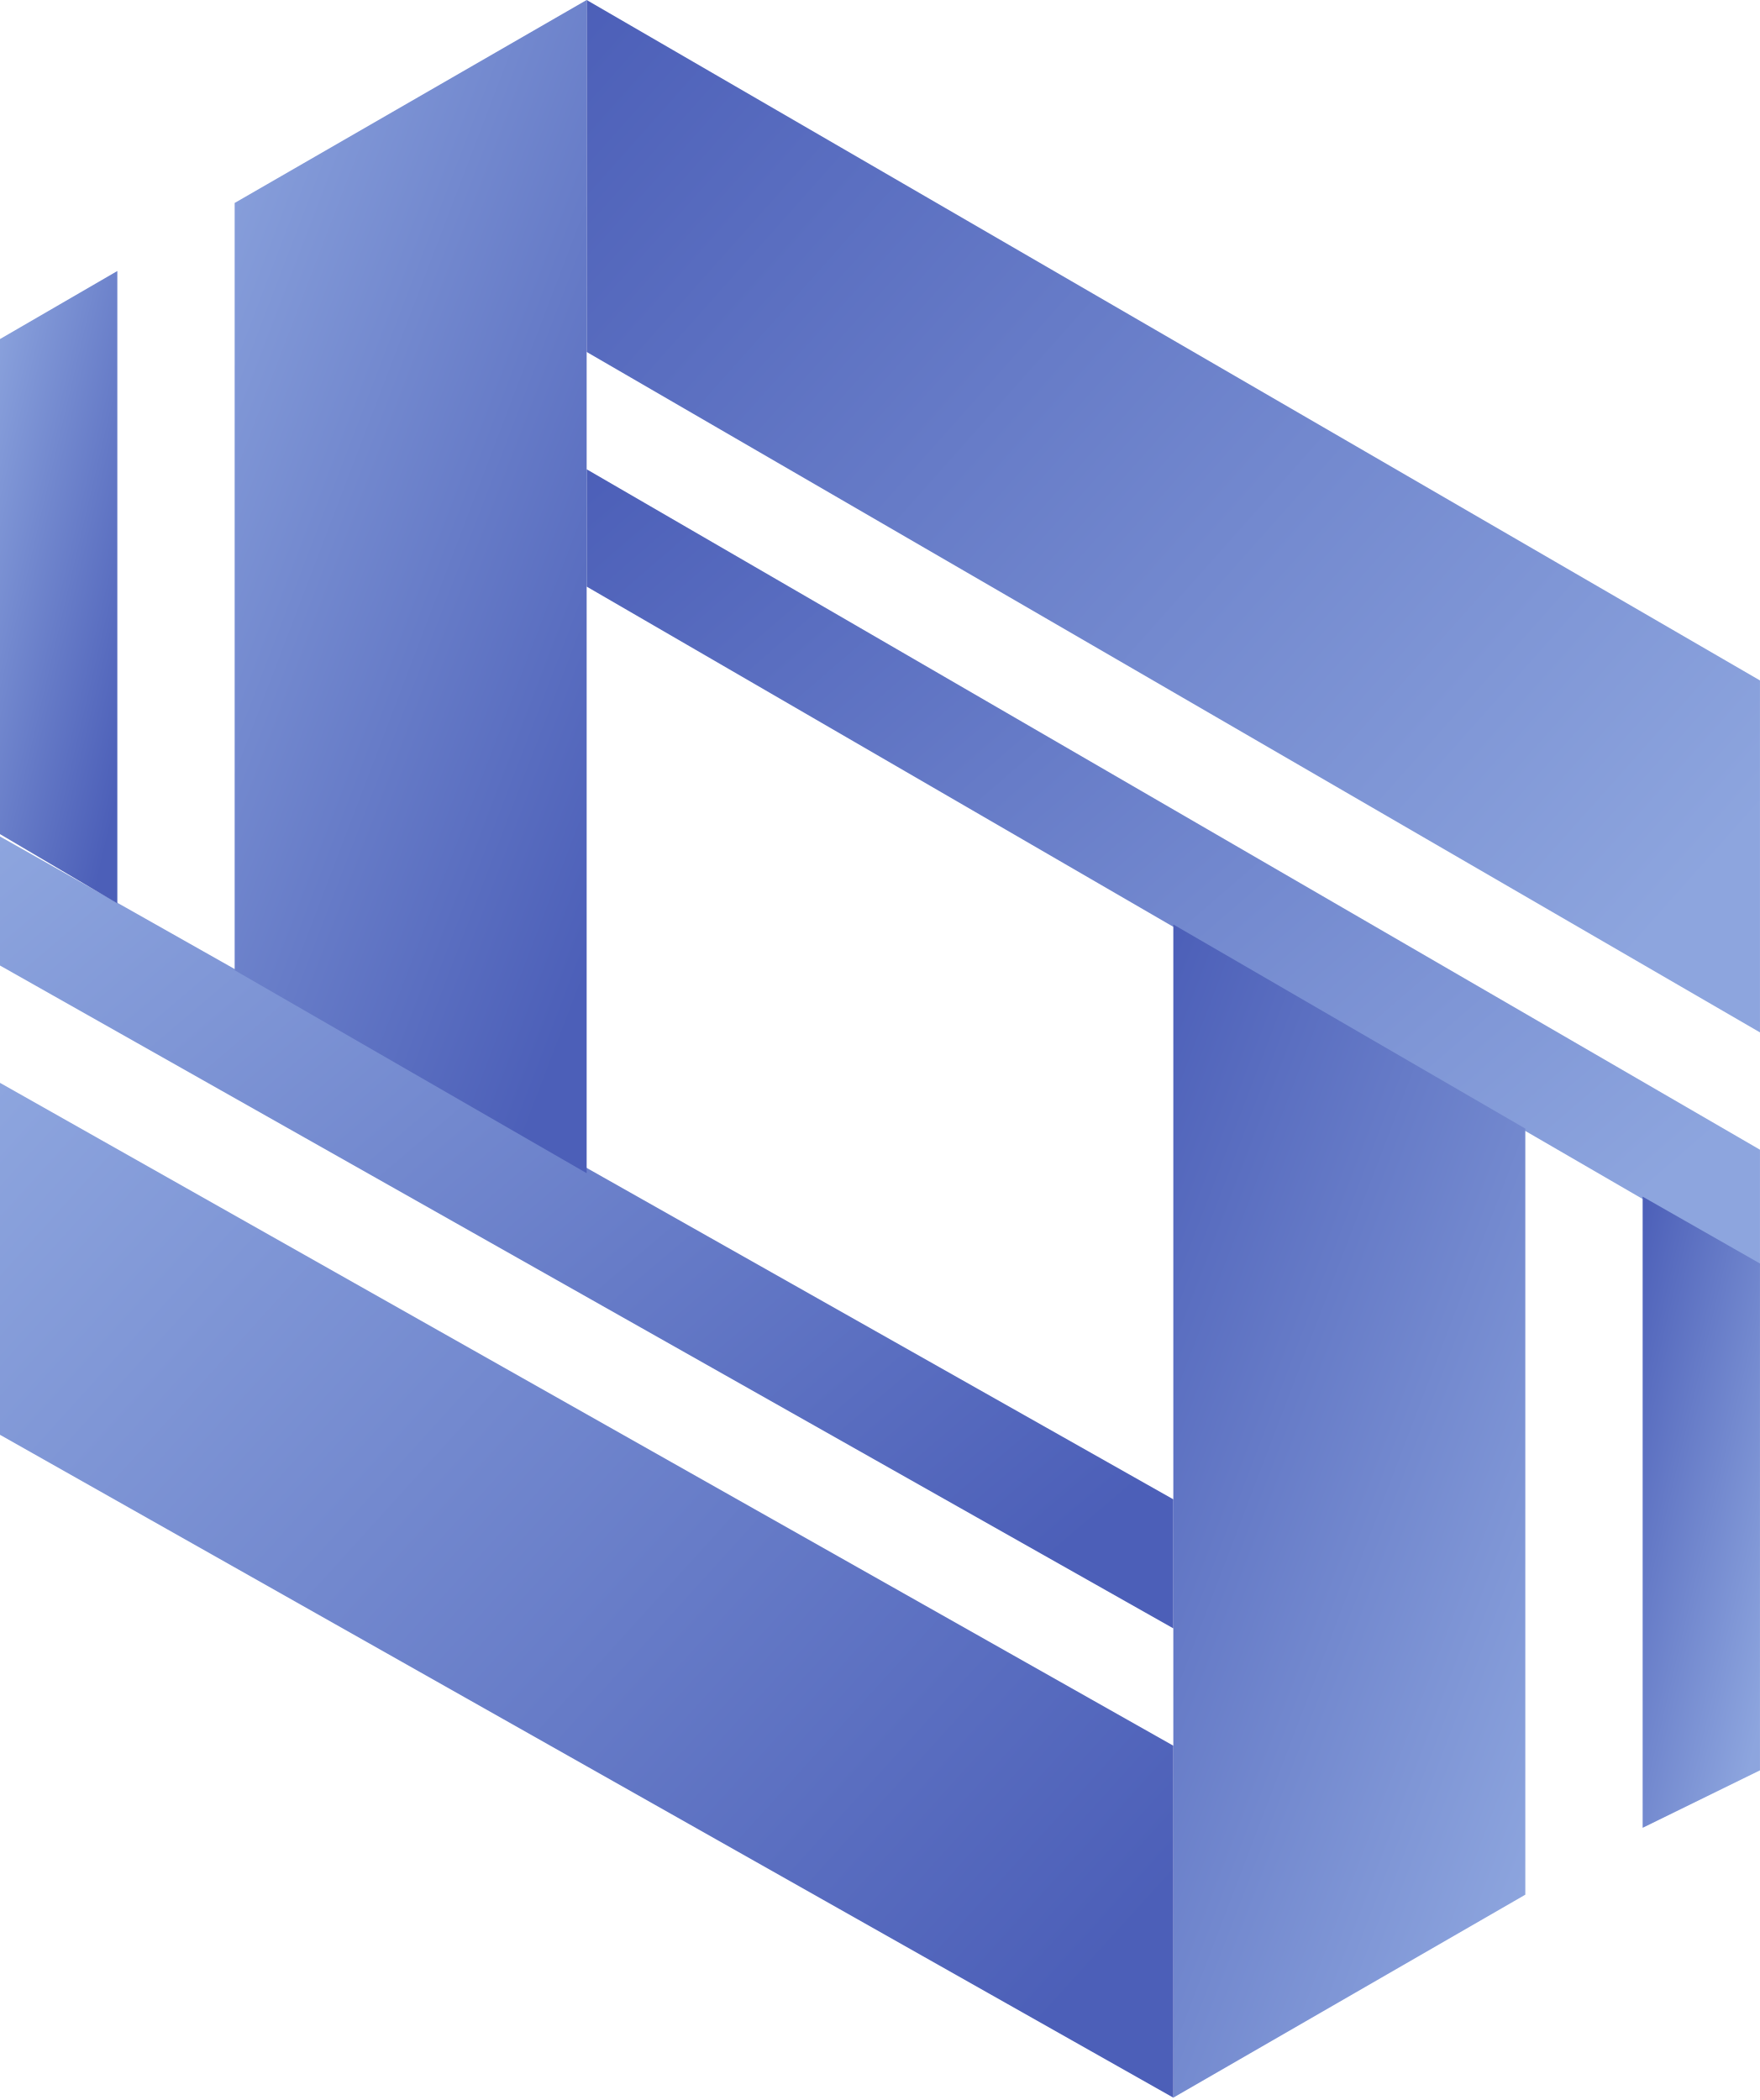
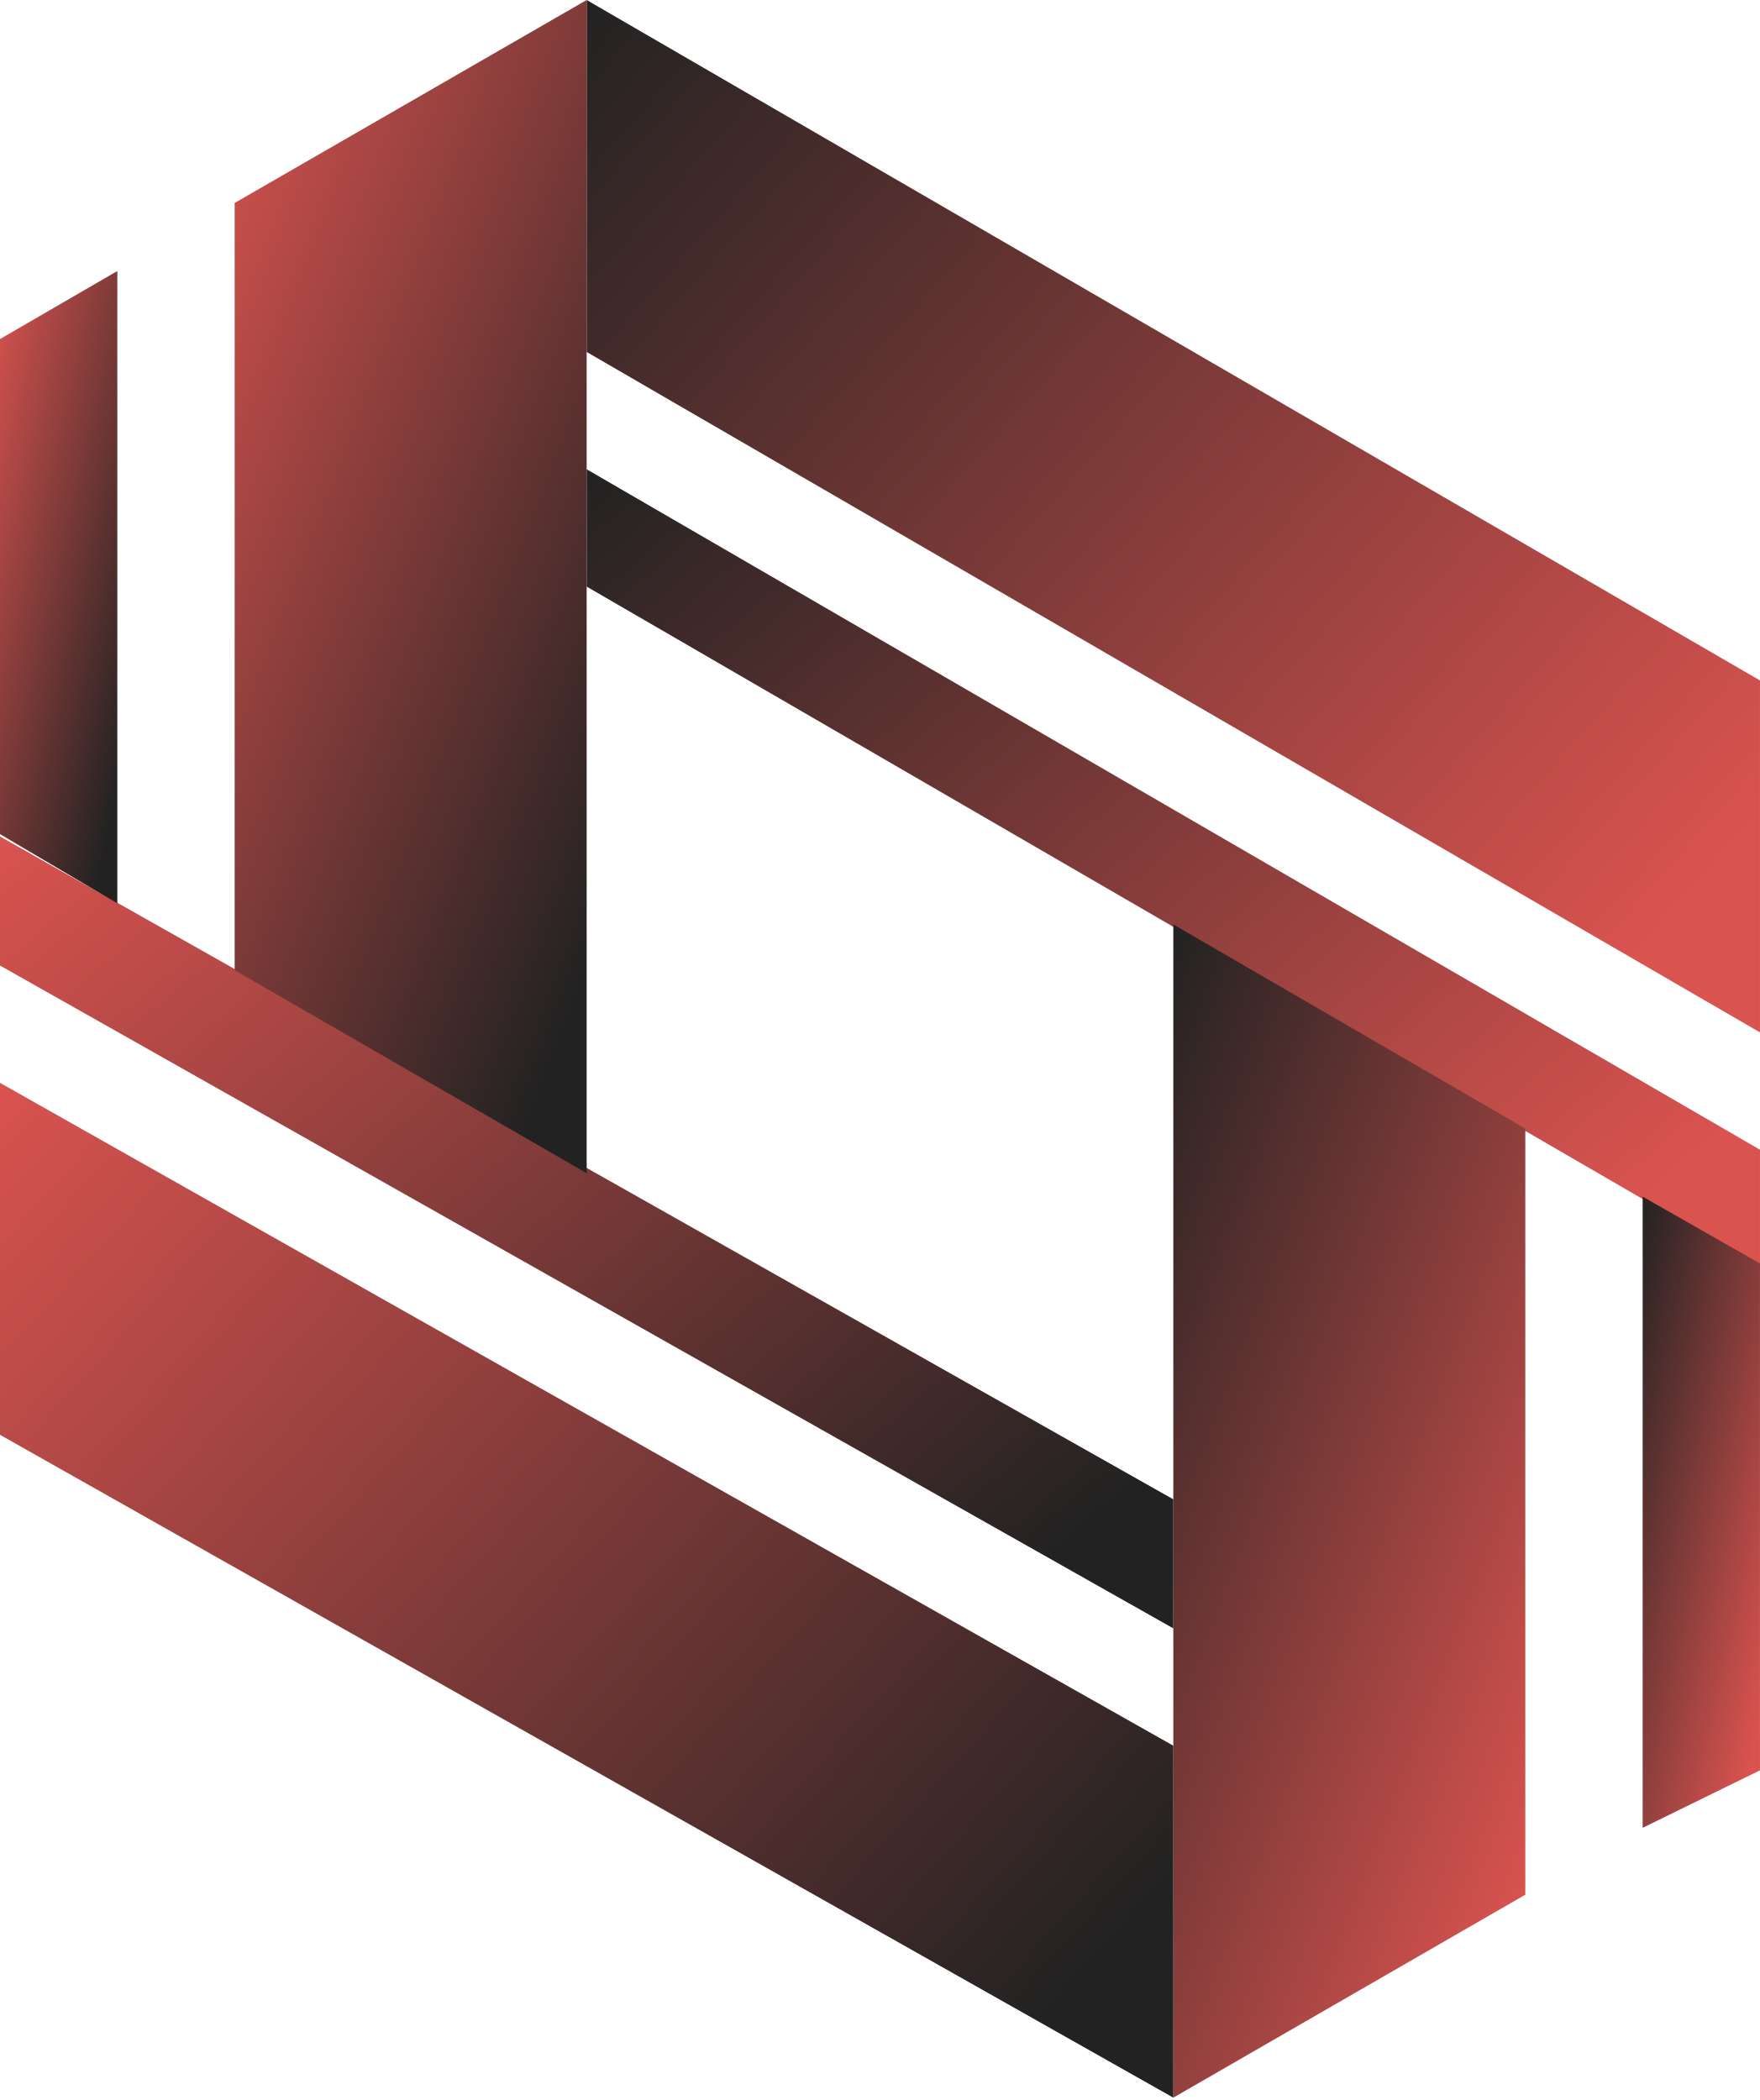
<svg xmlns="http://www.w3.org/2000/svg" width="150" height="179" viewBox="0 0 150 179">
  <defs>
-     <linearGradient id="grad1" x1="0%" y1="0%" x2="100%" y2="78.9%">
+     <linearGradient id="grad0" x1="0%" y1="0%" x2="78.9%" y2="100%">
      <stop offset="0%" style="stop-color:#4C5FB8;stop-opacity:1" />
      <stop offset="100%" style="stop-color:#8DA5DE;stop-opacity:1" />
    </linearGradient>
+     <linearGradient id="grad1" x1="0%" y1="0%" x2="100%" y2="78.9%">
+       <stop offset="0%" style="stop-color:#222222;stop-opacity:1" />
+       <stop offset="100%" style="stop-color:#D9534F;stop-opacity:1" />
+     </linearGradient>
    <linearGradient id="grad2" x1="0%" y1="0%" x2="78.9%" y2="100%">
-       <stop offset="0%" style="stop-color:#4C5FB8;stop-opacity:1" />
-       <stop offset="100%" style="stop-color:#8DA5DE;stop-opacity:1" />
+       <stop offset="0%" style="stop-color:#222222;stop-opacity:1" />
+       <stop offset="100%" style="stop-color:#D9534F;stop-opacity:1" />
    </linearGradient>
    <linearGradient id="grad3" x1="100%" y1="78.9%" x2="0%" y2="0%">
-       <stop offset="0%" style="stop-color:#4C5FB8;stop-opacity:1" />
-       <stop offset="100%" style="stop-color:#8DA5DE;stop-opacity:1" />
+       <stop offset="0%" style="stop-color:#222222;stop-opacity:1" />
+       <stop offset="100%" style="stop-color:#D9534F;stop-opacity:1" />
    </linearGradient>
    <linearGradient id="grad4" x1="78.9%" y1="100%" x2="0%" y2="0%">
-       <stop offset="0%" style="stop-color:#4C5FB8;stop-opacity:1" />
-       <stop offset="100%" style="stop-color:#8DA5DE;stop-opacity:1" />
+       <stop offset="0%" style="stop-color:#222222;stop-opacity:1" />
+       <stop offset="100%" style="stop-color:#D9534F;stop-opacity:1" />
    </linearGradient>
  </defs>
  <g fill="url(#grad1)">
    <polygon points="50,0 150,58 150,88 50,30" />
    <polygon points="50,40 150,98 150,108 50,50" />
  </g>
  <g fill="url(#grad2)">
    <polygon points="100,78.8 100,178.8 130,161.5 130,96.2" />
    <polygon points="140,102 140,155.8 150,150.9 150,107.7" />
  </g>
  <g fill="url(#grad3)">
    <polygon points="100,178.8 0,122.3 0,92.3 100,148.8" />
    <polygon points="100,138.8 0,82.3 0,71.3 100,127.8" />
  </g>
  <g fill="url(#grad4)">
    <polygon points="50,100 50,0 20,17.3 20,82.7" />
    <polygon points="10,77 10,23.1 0,28.9 0,71.1" />
  </g>
</svg>
